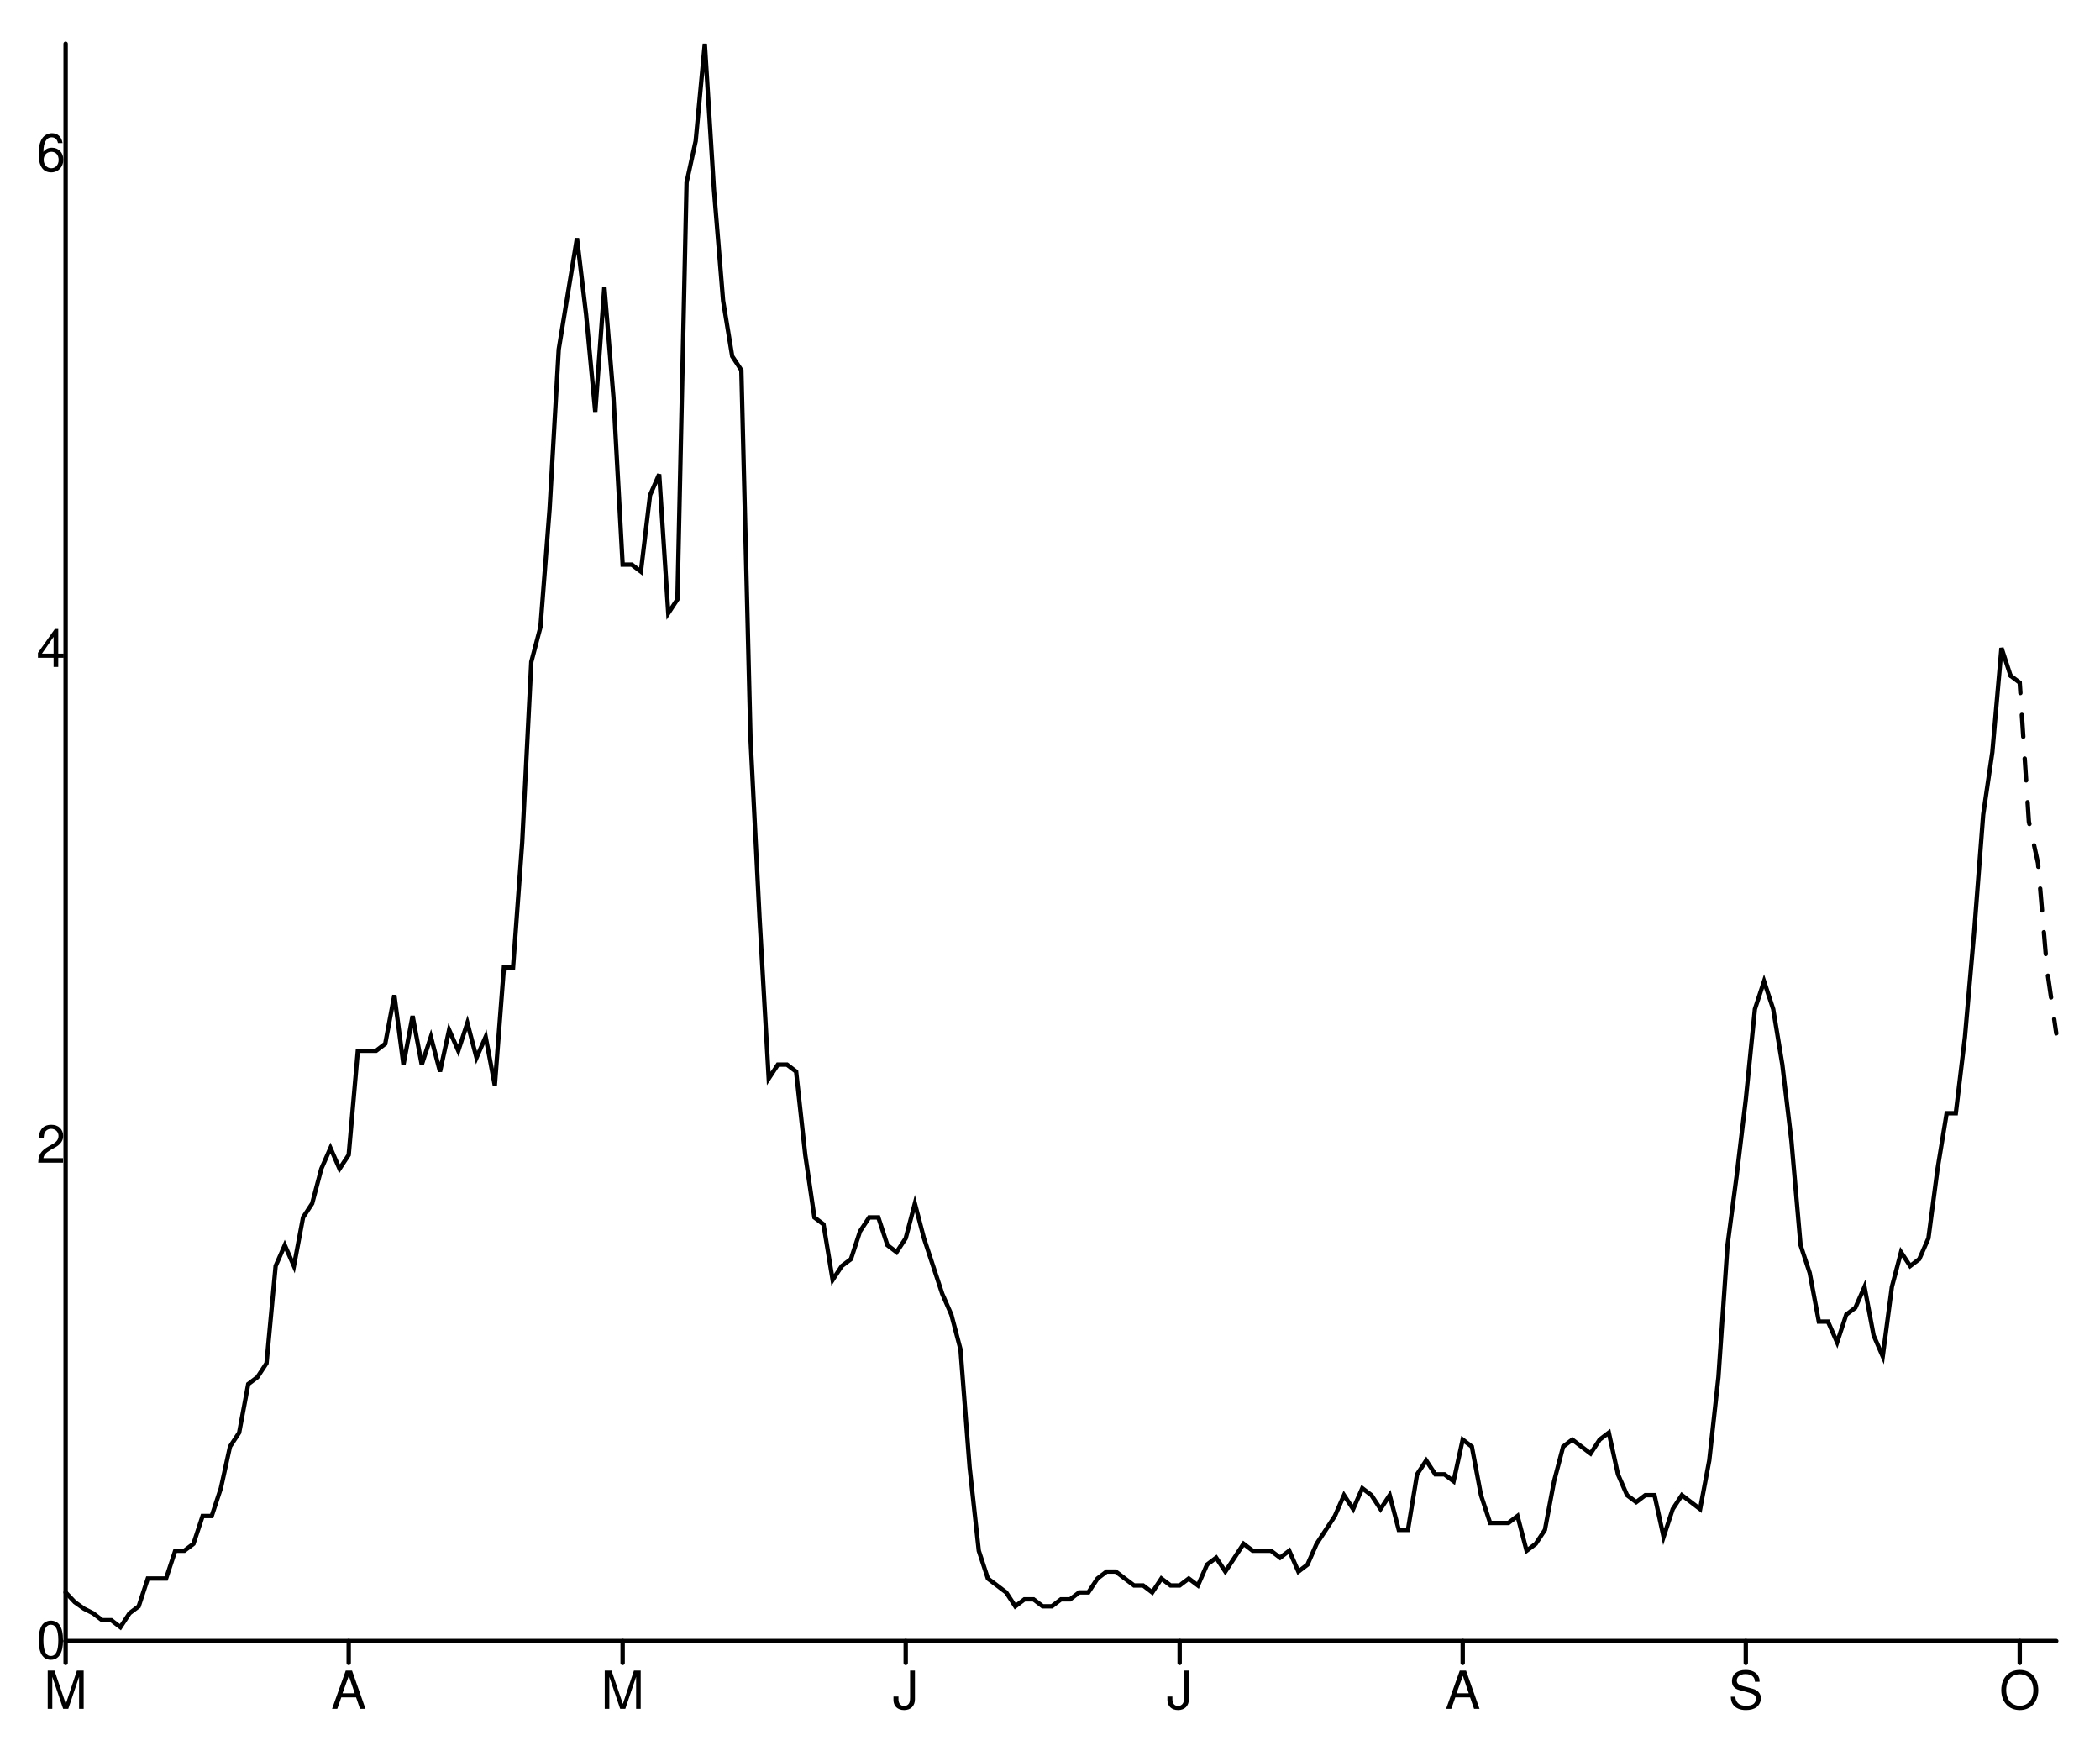
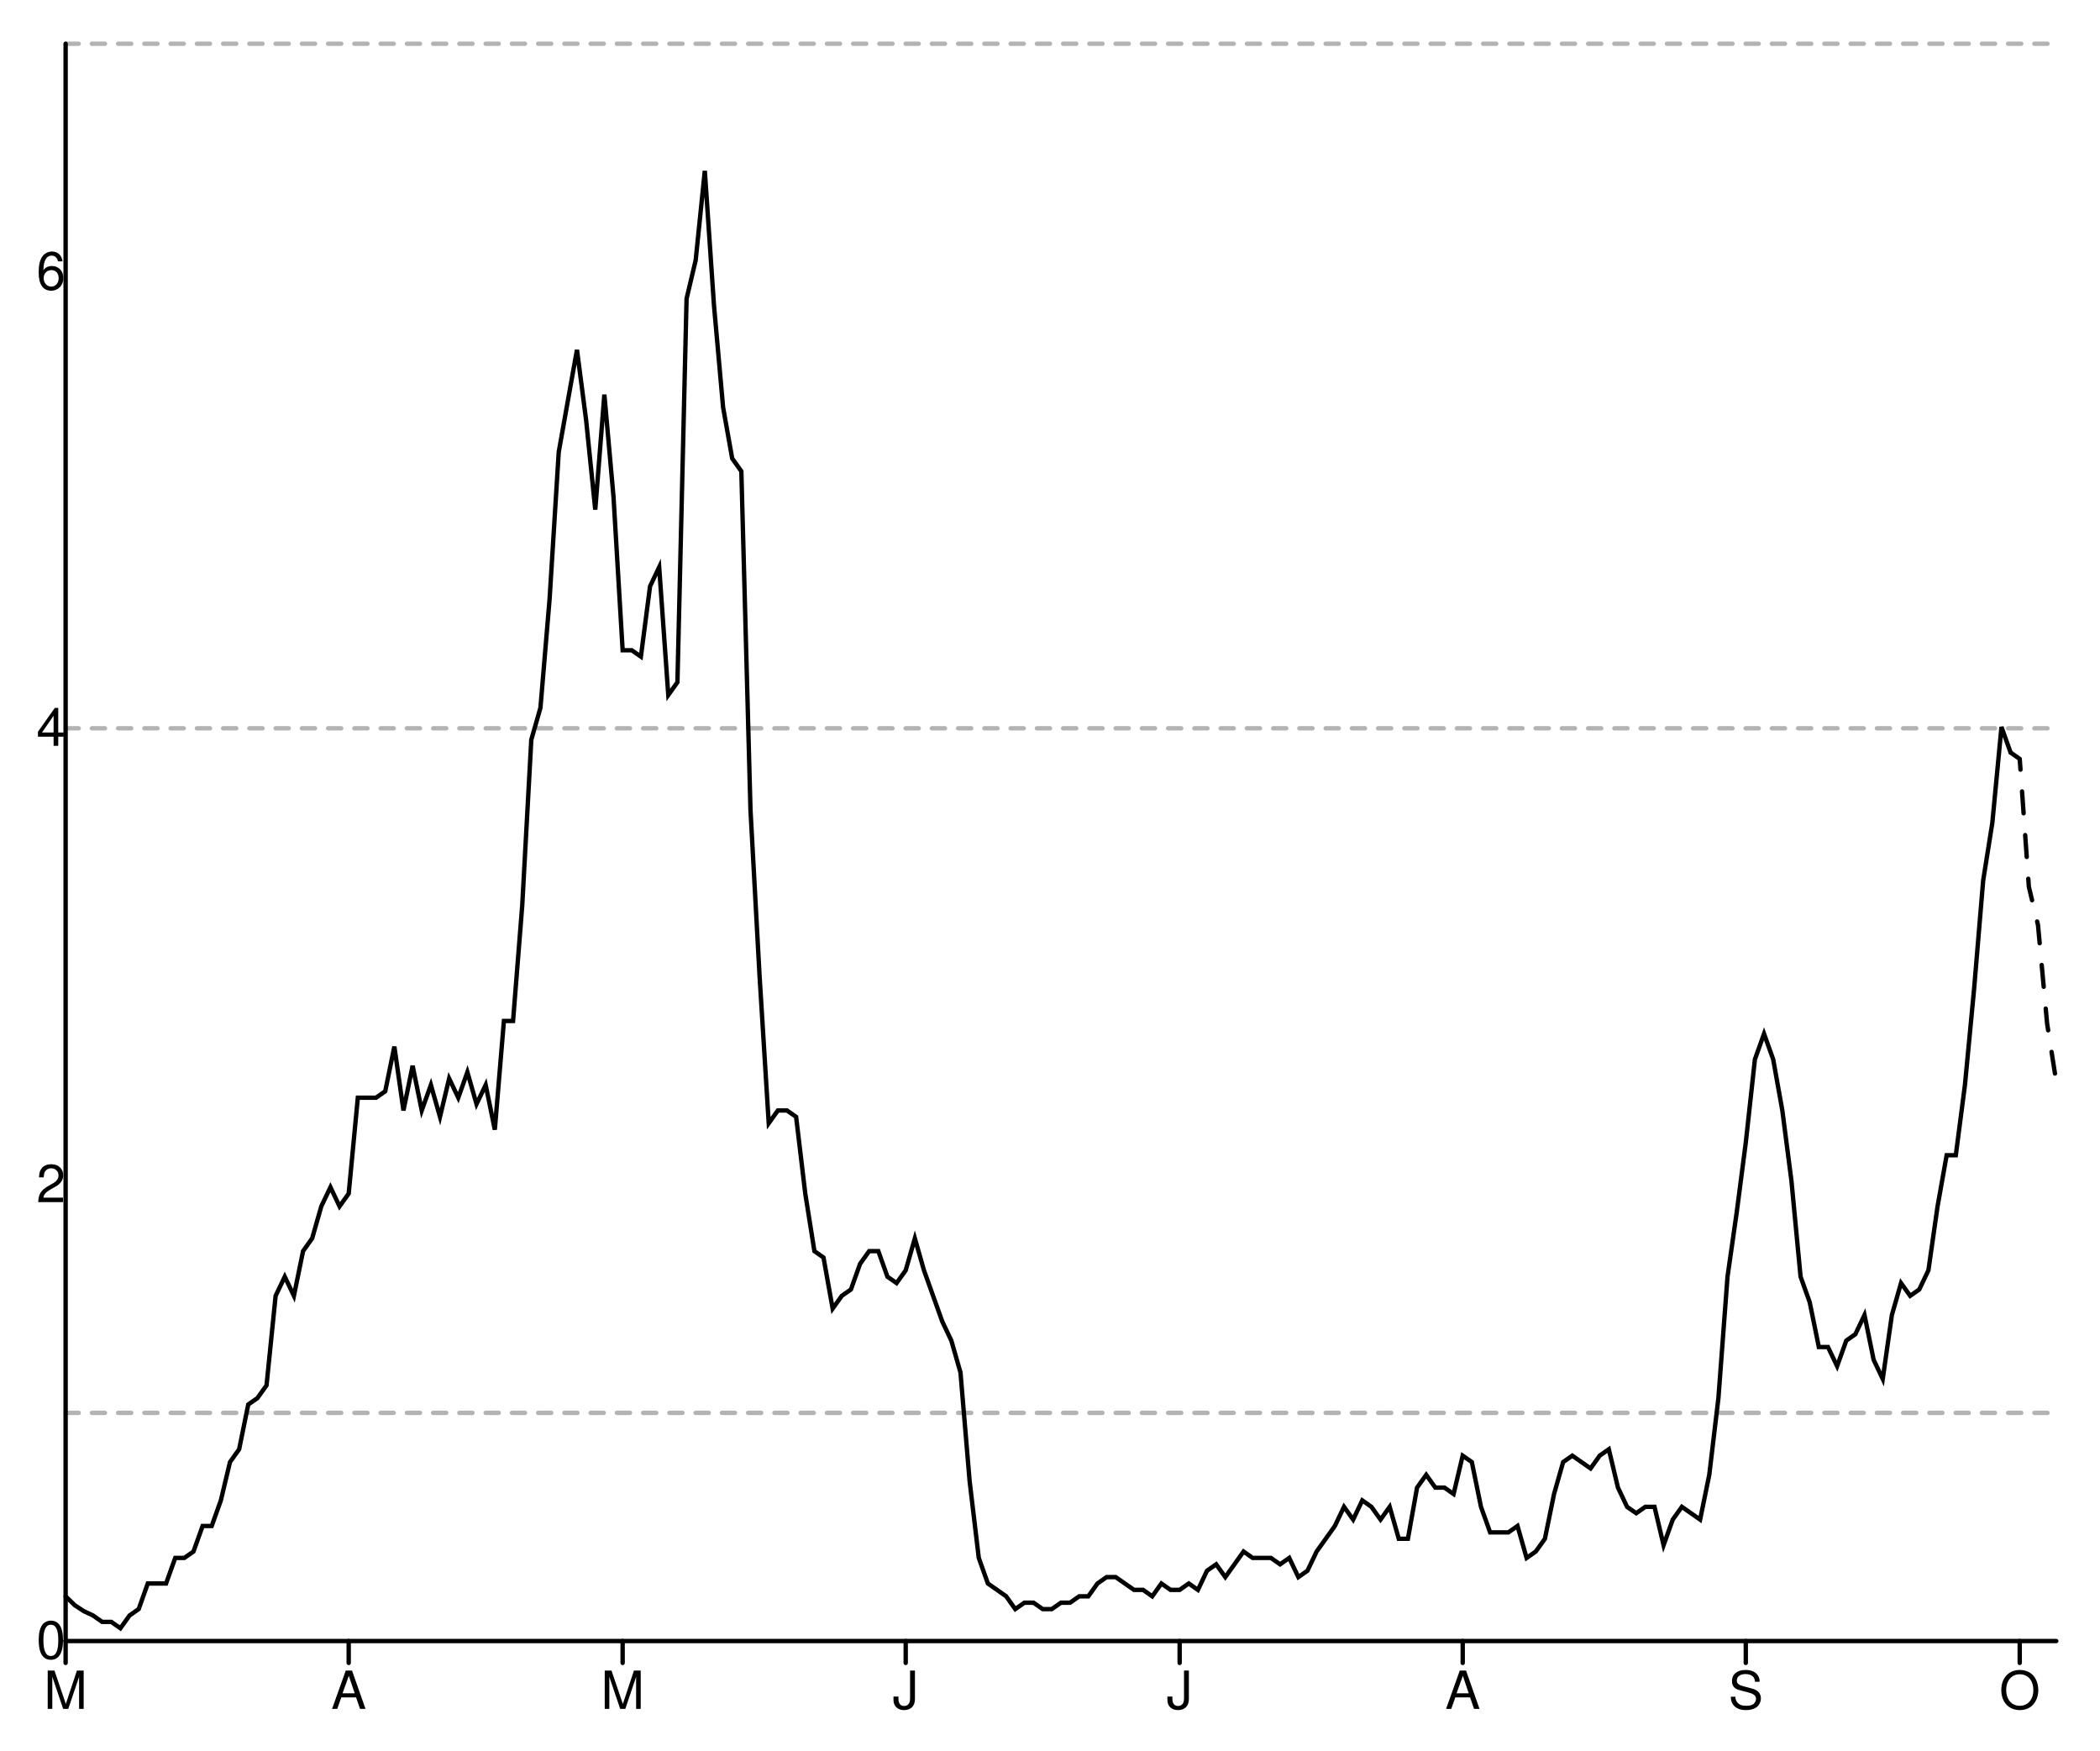
<svg xmlns="http://www.w3.org/2000/svg" width="480" height="400" viewBox="0 0 480 400" style="overflow:display" preserveAspectRatio="xMinYMin meet" overflow="visible">
  <defs>
    <style>
	.data-series path.line { fill-opacity: 0; stroke: black; }
	.data-series path.line.dotted { stroke-dasharray: 12 20 }
	.data-series circle { display: none; }
	.data-series:hover path.line, .data-series.on path.line { stroke-width: 1; }
	.data-series:hover circle, .data-series.on circle { display: inline; }
	.data-series circle:hover, .data-series circle.on { r: 1px!important; }
	.graph-grid { font-family: "Helvetica Neue",Helvetica,Arial,"Lucida Grande",sans-serif; }
	.graph-grid line { stroke: black; stroke-width: 1; stroke-linecap: round; }
	.graph-grid.graph-grid-x text { text-anchor: middle; dominant-baseline: hanging; transform: translateY(10px); }
	.graph-grid.graph-grid-y text { text-anchor: end; dominant-baseline: middle; transform: translateX(-10px); }
	</style>
  </defs>
  <g class="graph-grid graph-grid-y">
    <line x1="15" y1="375" x2="470" y2="375" data-left="15" />
    <text x="25" y="375" text-anchor="end">0</text>
-     <text x="25" y="261.699" text-anchor="end">2</text>
-     <text x="25" y="148.399" text-anchor="end">4</text>
-     <text x="25" y="35.098" text-anchor="end">6</text>
+     <text x="25" y="270.714" text-anchor="end">2</text>
+     <text x="25" y="166.429" text-anchor="end">4</text>
+     <text x="25" y="62.143" text-anchor="end">6</text>
    <text style="text-anchor:middle;dominant-baseline:hanging;font-weight:bold;transform: translateY(192.5px) rotate(-90deg);" />
  </g>
  <g class="graph-grid graph-grid-x">
    <line x1="15" y1="375" x2="15" y2="10" data-left="15" />
    <line class="tick" x1="15" y1="375" x2="15" y2="380" />
    <text x="15" y="375" text-anchor="middle">M</text>
    <line class="tick" x1="79.702" y1="375" x2="79.702" y2="380" />
    <text x="79.702" y="375" text-anchor="middle">A</text>
    <line class="tick" x1="142.317" y1="375" x2="142.317" y2="380" />
    <text x="142.317" y="375" text-anchor="middle">M</text>
    <line class="tick" x1="207.018" y1="375" x2="207.018" y2="380" />
    <text x="207.018" y="375" text-anchor="middle">J</text>
    <line class="tick" x1="269.633" y1="375" x2="269.633" y2="380" />
    <text x="269.633" y="375" text-anchor="middle">J</text>
    <line class="tick" x1="334.335" y1="375" x2="334.335" y2="380" />
    <text x="334.335" y="375" text-anchor="middle">A</text>
    <line class="tick" x1="399.037" y1="375" x2="399.037" y2="380" />
    <text x="399.037" y="375" text-anchor="middle">S</text>
    <line class="tick" x1="461.651" y1="375" x2="461.651" y2="380" />
    <text x="461.651" y="375" text-anchor="middle">O</text>
    <text style="text-anchor:middle;dominant-baseline:hanging;font-weight:bold;transform: translateY(192.5px) rotate(-90deg);" />
  </g>
-   <g data-series="new-cases" class="data-series">
-     <path d="M 15.00,363.89L 17.09,366.11L 19.17,367.59L 21.26,368.65L 23.35,370.24L 25.44,370.24L 27.52,371.83L 29.61,368.65L 31.70,367.07L 33.78,360.72L 35.87,360.72L 37.96,360.72L 40.05,354.37L 42.13,354.37L 44.22,352.78L 46.31,346.43L 48.39,346.43L 50.48,340.09L 52.57,330.57L 54.66,327.39L 56.74,316.28L 58.83,314.70L 60.92,311.52L 63.00,289.30L 65.09,284.54L 67.18,289.30L 69.27,278.20L 71.35,275.02L 73.44,267.09L 75.53,262.33L 77.61,267.09L 79.70,263.91L 81.79,240.11L 83.88,240.11L 85.96,240.11L 88.05,238.52L 90.14,227.41L 92.22,243.28L 94.31,232.17L 96.40,243.28L 98.49,236.93L 100.57,244.87L 102.66,235.35L 104.75,240.11L 106.83,233.76L 108.92,241.70L 111.01,236.93L 113.10,248.04L 115.18,221.07L 117.27,221.07L 119.36,192.50L 121.44,151.24L 123.53,143.30L 125.62,116.33L 127.71,79.83L 129.79,67.13L 131.88,54.43L 133.97,71.89L 136.06,94.11L 138.14,65.54L 140.23,90.93L 142.32,129.02L 144.40,129.02L 146.49,130.61L 148.58,113.15L 150.67,108.39L 152.75,140.13L 154.84,136.96L 156.93,41.74L 159.01,32.22L 161.10,10.00L 163.19,43.33L 165.28,68.72L 167.36,81.41L 169.45,84.59L 171.54,168.70L 173.62,209.96L 175.71,246.46L 177.80,243.28L 179.89,243.28L 181.97,244.87L 184.06,263.91L 186.15,278.20L 188.23,279.78L 190.32,292.48L 192.41,289.30L 194.50,287.72L 196.58,281.37L 198.67,278.20L 200.76,278.20L 202.84,284.54L 204.93,286.13L 207.02,282.96L 209.11,275.02L 211.19,282.96L 213.28,289.30L 215.37,295.65L 217.45,300.41L 219.54,308.35L 221.63,335.33L 223.72,354.37L 225.80,360.72L 227.89,362.30L 229.98,363.89L 232.06,367.07L 234.15,365.48L 236.24,365.48L 238.33,367.07L 240.41,367.07L 242.50,365.48L 244.59,365.48L 246.67,363.89L 248.76,363.89L 250.85,360.72L 252.94,359.13L 255.02,359.13L 257.11,360.72L 259.20,362.30L 261.28,362.30L 263.37,363.89L 265.46,360.72L 267.55,362.30L 269.63,362.30L 271.72,360.72L 273.81,362.30L 275.89,357.54L 277.98,355.96L 280.07,359.13L 282.16,355.96L 284.24,352.78L 286.33,354.37L 288.42,354.37L 290.50,354.37L 292.59,355.96L 294.68,354.37L 296.77,359.13L 298.85,357.54L 300.94,352.78L 303.03,349.61L 305.11,346.43L 307.20,341.67L 309.29,344.85L 311.38,340.09L 313.46,341.67L 315.55,344.85L 317.64,341.67L 319.72,349.61L 321.81,349.61L 323.90,336.91L 325.99,333.74L 328.07,336.91L 330.16,336.91L 332.25,338.50L 334.33,328.98L 336.42,330.57L 338.51,341.67L 340.60,348.02L 342.68,348.02L 344.77,348.02L 346.86,346.43L 348.94,354.37L 351.03,352.78L 353.12,349.61L 355.21,338.50L 357.29,330.57L 359.38,328.98L 361.47,330.57L 363.56,332.15L 365.64,328.98L 367.73,327.39L 369.82,336.91L 371.90,341.67L 373.99,343.26L 376.08,341.67L 378.17,341.67L 380.25,351.20L 382.34,344.85L 384.43,341.67L 386.51,343.26L 388.60,344.85L 390.69,333.74L 392.78,314.70L 394.86,284.54L 396.95,268.67L 399.04,251.22L 401.12,230.59L 403.21,224.24L 405.30,230.59L 407.39,243.28L 409.47,260.74L 411.56,284.54L 413.65,290.89L 415.73,302.00L 417.82,302.00L 419.91,306.76L 422.00,300.41L 424.08,298.83L 426.17,294.07L 428.26,305.17L 430.34,309.93L 432.43,294.07L 434.52,286.13L 436.61,289.30L 438.69,287.72L 440.78,282.96L 442.87,267.09L 444.95,254.39L 447.04,254.39L 449.13,236.93L 451.22,213.13L 453.30,186.15L 455.39,171.87L 457.48,148.07L 459.56,154.41" id="New cases" class="line" stroke-width="1" stroke-linecap="round" />
+   <g data-series="widespread" class="data-series">
+     <path d="M 15.00,10.00L 470.00,10.00" id="E06000054-level-0" class="line" stroke-width="1" stroke-linecap="round" stroke-dasharray="3,3" fill-opacity="0.3" opacity="0.3" />
+   </g>
+   <g data-series="substantial" class="data-series">
+     <path d="M 15.00,166.43L 470.00,166.43" id="E06000054-level-1" class="line" stroke-width="1" stroke-linecap="round" stroke-dasharray="3,3" fill-opacity="0.3" opacity="0.3" />
+   </g>
+   <g data-series="moderate" class="data-series">
+     <path d="M 15.00,322.86L 470.00,322.86" id="E06000054-level-2" class="line" stroke-width="1" stroke-linecap="round" stroke-dasharray="3,3" fill-opacity="0.3" opacity="0.3" />
  </g>
  <g data-series="new-cases" class="data-series">
-     <path d="M 459.56,154.41L 461.65,156.00L 463.74,187.74L 465.83,197.26L 467.91,221.70L 470.00,236.14" id="New cases" class="line" stroke-width="1" stroke-linecap="round" stroke-dasharray="5,5" />
+     <path d="M 15.00,364.78L 17.09,366.82L 19.17,368.18L 21.26,369.16L 23.35,370.62L 25.44,370.62L 27.52,372.08L 29.61,369.16L 31.70,367.70L 33.78,361.85L 35.87,361.85L 37.96,361.85L 40.05,356.01L 42.13,356.01L 44.22,354.55L 46.31,348.71L 48.39,348.71L 50.48,342.86L 52.57,334.10L 54.66,331.18L 56.74,320.95L 58.83,319.49L 60.92,316.57L 63.00,296.12L 65.09,291.74L 67.18,296.12L 69.27,285.90L 71.35,282.98L 73.44,275.67L 75.53,271.29L 77.61,275.67L 79.70,272.75L 81.79,250.84L 83.88,250.84L 85.96,250.84L 88.05,249.38L 90.14,239.16L 92.22,253.76L 94.31,243.54L 96.40,253.76L 98.49,247.92L 100.57,255.22L 102.66,246.46L 104.75,250.84L 106.83,245.00L 108.92,252.30L 111.01,247.92L 113.10,258.15L 115.18,233.31L 117.27,233.31L 119.36,207.02L 121.44,169.04L 123.53,161.74L 125.62,136.91L 127.71,103.31L 129.79,91.63L 131.88,79.94L 133.97,96.01L 136.06,116.46L 138.14,90.17L 140.23,113.54L 142.32,148.59L 144.40,148.59L 146.49,150.05L 148.58,133.99L 150.67,129.60L 152.75,158.82L 154.84,155.90L 156.93,68.26L 159.01,59.49L 161.10,39.04L 163.19,69.72L 165.28,93.09L 167.36,104.77L 169.45,107.69L 171.54,185.11L 173.62,223.09L 175.71,256.68L 177.80,253.76L 179.89,253.76L 181.97,255.22L 184.06,272.75L 186.15,285.90L 188.23,287.36L 190.32,299.04L 192.41,296.12L 194.50,294.66L 196.58,288.82L 198.67,285.90L 200.76,285.90L 202.84,291.74L 204.93,293.20L 207.02,290.28L 209.11,282.98L 211.19,290.28L 213.28,296.12L 215.37,301.97L 217.45,306.35L 219.54,313.65L 221.63,338.48L 223.72,356.01L 225.80,361.85L 227.89,363.31L 229.98,364.78L 232.06,367.70L 234.15,366.24L 236.24,366.24L 238.33,367.70L 240.41,367.70L 242.50,366.24L 244.59,366.24L 246.67,364.78L 248.76,364.78L 250.85,361.85L 252.94,360.39L 255.02,360.39L 257.11,361.85L 259.20,363.31L 261.28,363.31L 263.37,364.78L 265.46,361.85L 267.55,363.31L 269.63,363.31L 271.72,361.85L 273.81,363.31L 275.89,358.93L 277.98,357.47L 280.07,360.39L 282.16,357.47L 284.24,354.55L 286.33,356.01L 288.42,356.01L 290.50,356.01L 292.59,357.47L 294.68,356.01L 296.77,360.39L 298.85,358.93L 300.94,354.55L 303.03,351.63L 305.11,348.71L 307.20,344.33L 309.29,347.25L 311.38,342.86L 313.46,344.33L 315.55,347.25L 317.64,344.33L 319.72,351.63L 321.81,351.63L 323.90,339.94L 325.99,337.02L 328.07,339.94L 330.16,339.94L 332.25,341.40L 334.33,332.64L 336.42,334.10L 338.51,344.33L 340.60,350.17L 342.68,350.17L 344.77,350.17L 346.86,348.71L 348.94,356.01L 351.03,354.55L 353.12,351.63L 355.21,341.40L 357.29,334.10L 359.38,332.64L 361.47,334.10L 363.56,335.56L 365.64,332.64L 367.73,331.18L 369.82,339.94L 371.90,344.33L 373.99,345.79L 376.08,344.33L 378.17,344.33L 380.25,353.09L 382.34,347.25L 384.43,344.33L 386.51,345.79L 388.60,347.25L 390.69,337.02L 392.78,319.49L 394.86,291.74L 396.95,277.13L 399.04,261.07L 401.12,242.08L 403.21,236.23L 405.30,242.08L 407.39,253.76L 409.47,269.83L 411.56,291.74L 413.65,297.58L 415.73,307.81L 417.82,307.81L 419.91,312.19L 422.00,306.35L 424.08,304.89L 426.17,300.50L 428.26,310.73L 430.34,315.11L 432.43,300.50L 434.52,293.20L 436.61,296.12L 438.69,294.66L 440.78,290.28L 442.87,275.67L 444.95,263.99L 447.04,263.99L 449.13,247.92L 451.22,226.01L 453.30,201.18L 455.39,188.03L 457.48,166.12L 459.56,171.96" id="New cases" class="line" stroke-width="1" stroke-linecap="round" />
+   </g>
+   <g data-series="recent-cases" class="data-series">
+     <path d="M 459.56,171.96L 461.65,173.43L 463.74,202.64L 465.83,211.40L 467.91,233.90L 470.00,247.19" id="Recent cases" class="line" stroke-width="1" stroke-linecap="round" stroke-dasharray="5,5" />
  </g>
</svg>
